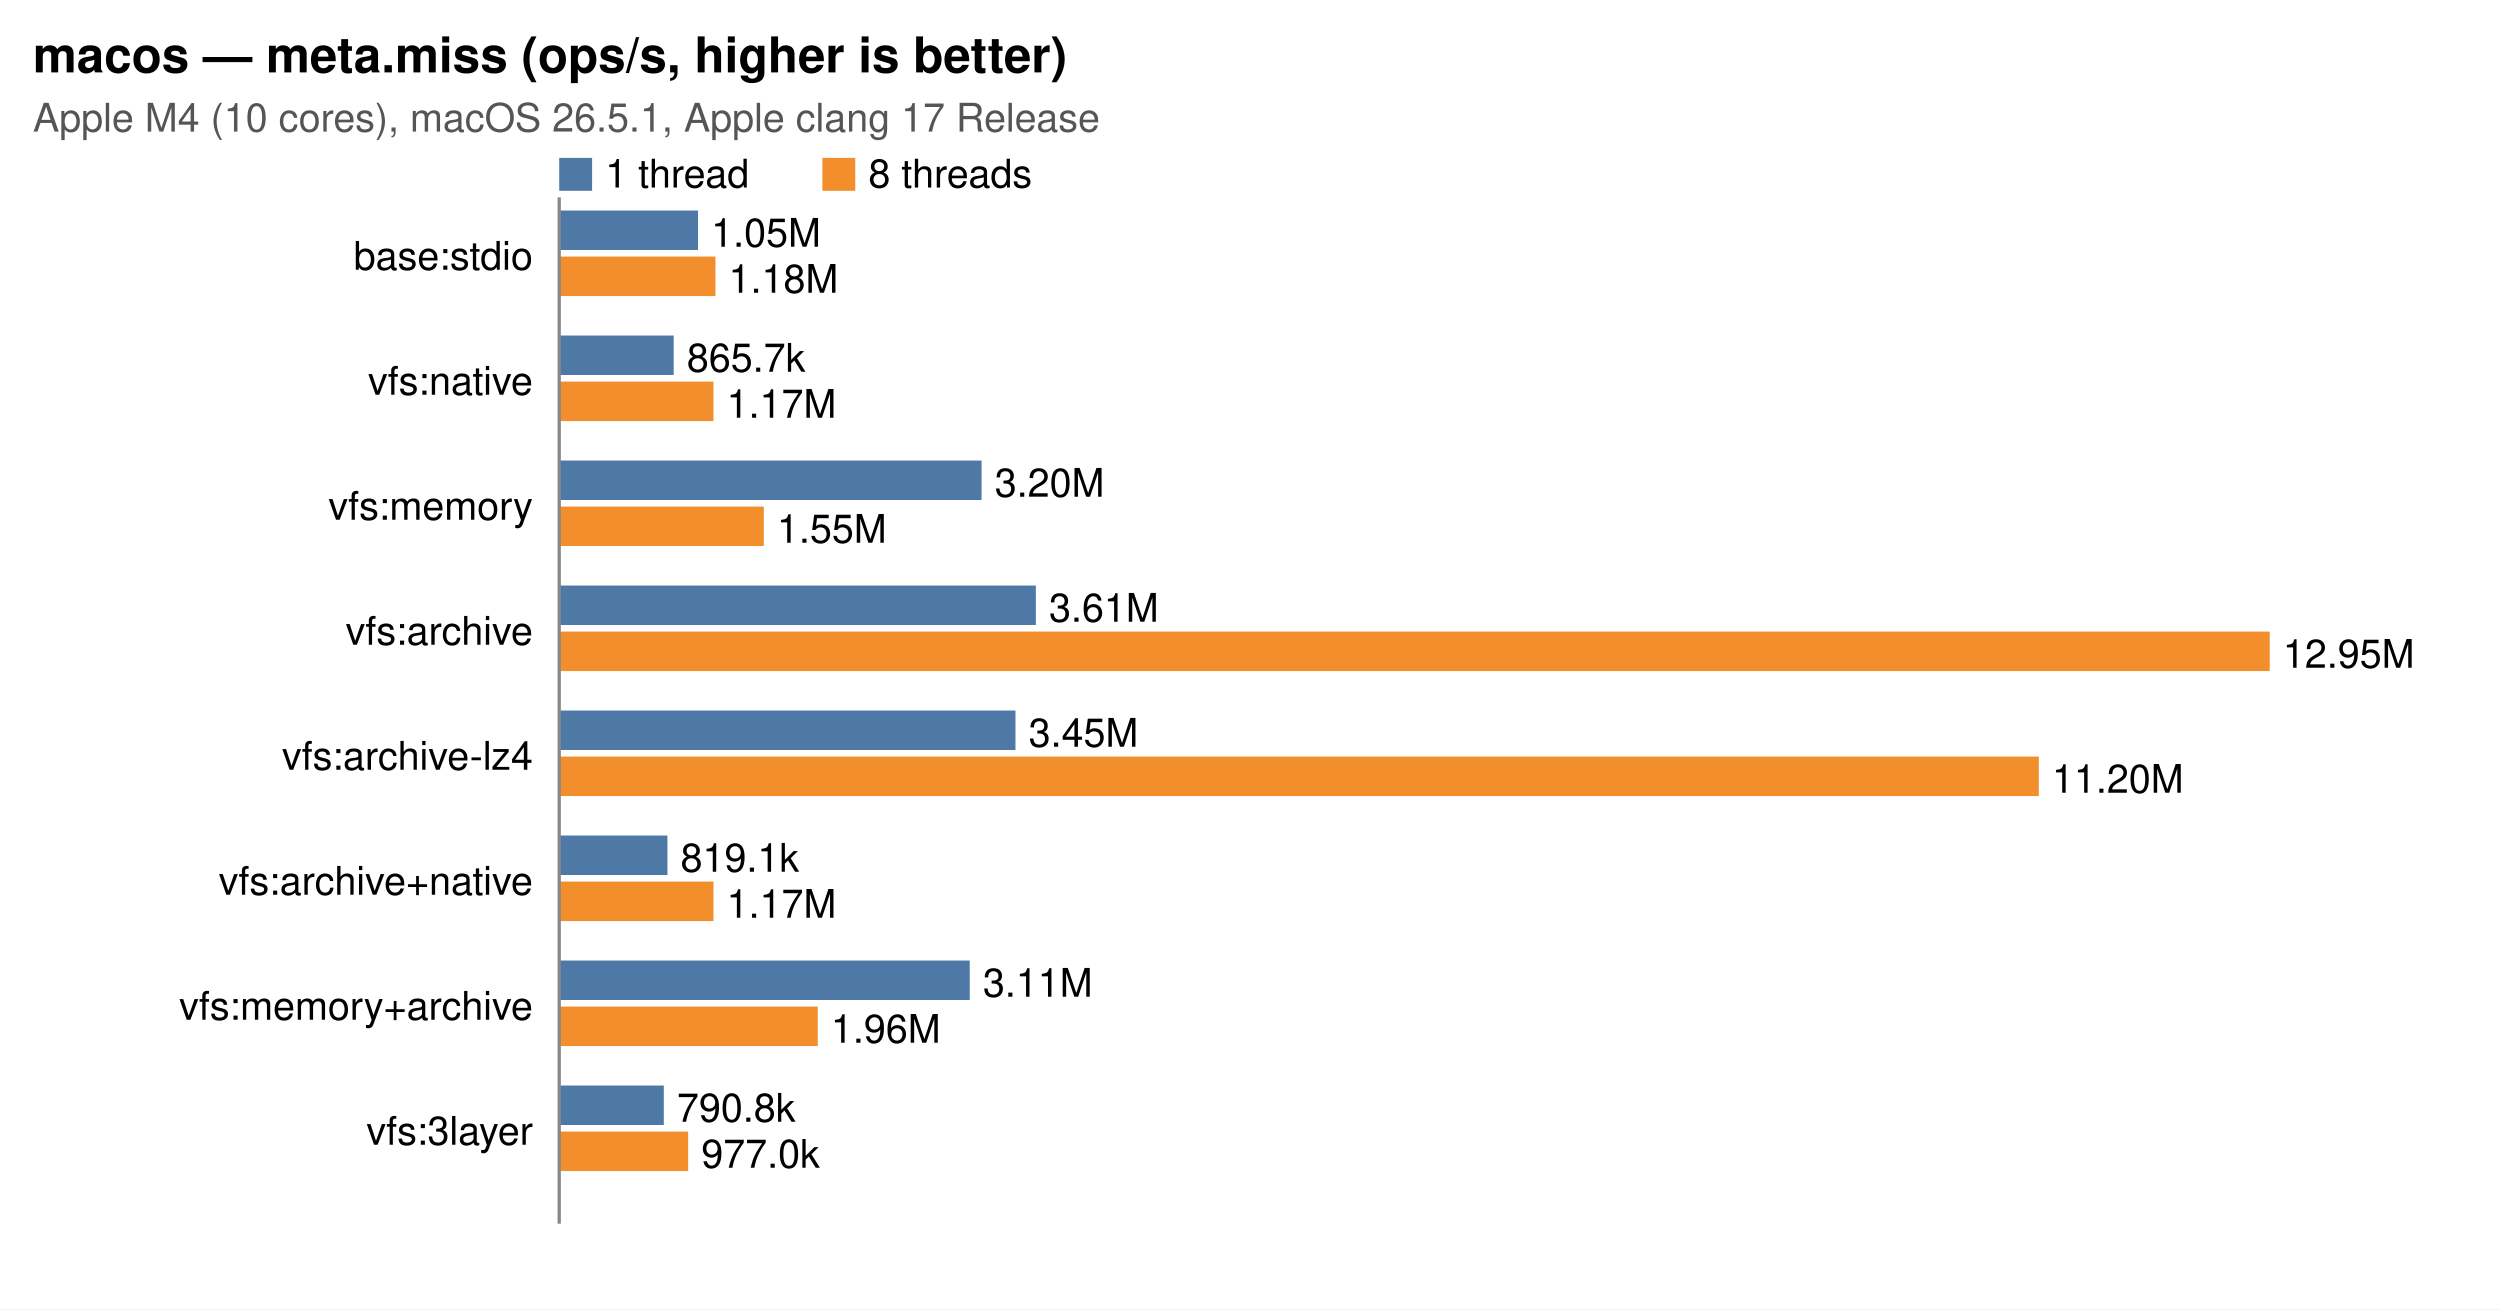
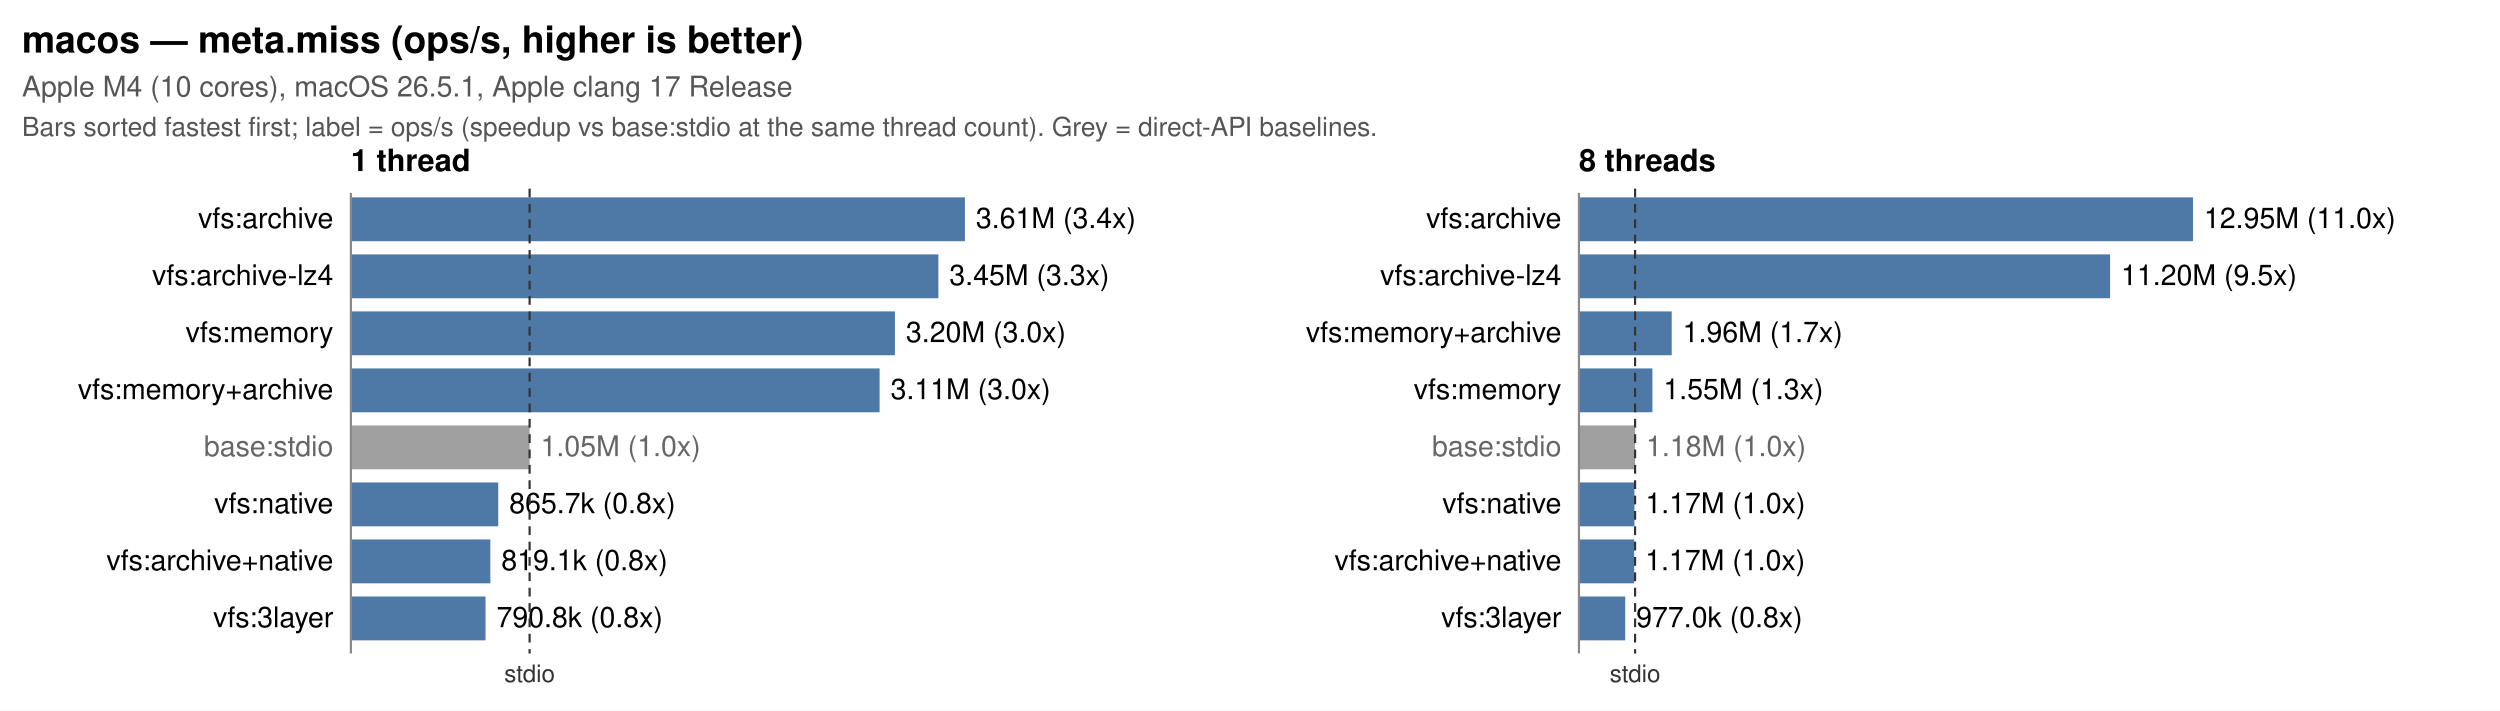
- <svg xmlns="http://www.w3.org/2000/svg" width="760" height="398" font-family="Segoe UI,Helvetica,Arial,sans-serif" font-size="12">
+ <svg xmlns="http://www.w3.org/2000/svg" width="1140" height="324" font-family="Segoe UI,Helvetica,Arial,sans-serif" font-size="13">
  <rect width="100%" height="100%" fill="white" />
-   <text x="10" y="22" font-size="15" font-weight="bold">macos — meta.miss (ops/s, higher is better)</text>
-   <text x="10" y="40" fill="#555">Apple M4 (10 cores), macOS 26.5.1, Apple clang 17 Release</text>
-   <rect x="170" y="48" width="10" height="10" fill="#4e79a7" />
-   <text x="184" y="57">1 thread</text>
-   <rect x="250" y="48" width="10" height="10" fill="#f28e2b" />
-   <text x="264" y="57">8 threads</text>
-   <text x="162" y="82" text-anchor="end">base:stdio</text>
-   <rect x="170" y="64" width="42.2" height="12" fill="#4e79a7" />
-   <text x="216.2" y="75">1.05M</text>
-   <rect x="170" y="78" width="47.5" height="12" fill="#f28e2b" />
-   <text x="221.5" y="89">1.18M</text>
-   <text x="162" y="120" text-anchor="end">vfs:native</text>
-   <rect x="170" y="102" width="34.8" height="12" fill="#4e79a7" />
-   <text x="208.8" y="113">865.7k</text>
-   <rect x="170" y="116" width="46.9" height="12" fill="#f28e2b" />
-   <text x="220.9" y="127">1.17M</text>
-   <text x="162" y="158" text-anchor="end">vfs:memory</text>
-   <rect x="170" y="140" width="128.4" height="12" fill="#4e79a7" />
-   <text x="302.4" y="151">3.20M</text>
-   <rect x="170" y="154" width="62.2" height="12" fill="#f28e2b" />
-   <text x="236.2" y="165">1.55M</text>
-   <text x="162" y="196" text-anchor="end">vfs:archive</text>
-   <rect x="170" y="178" width="144.9" height="12" fill="#4e79a7" />
-   <text x="318.9" y="189">3.61M</text>
-   <rect x="170" y="192" width="520.0" height="12" fill="#f28e2b" />
-   <text x="694.0" y="203">12.95M</text>
-   <text x="162" y="234" text-anchor="end">vfs:archive-lz4</text>
-   <rect x="170" y="216" width="138.7" height="12" fill="#4e79a7" />
-   <text x="312.7" y="227">3.45M</text>
-   <rect x="170" y="230" width="449.8" height="12" fill="#f28e2b" />
-   <text x="623.8" y="241">11.20M</text>
-   <text x="162" y="272" text-anchor="end">vfs:archive+native</text>
-   <rect x="170" y="254" width="32.9" height="12" fill="#4e79a7" />
-   <text x="206.9" y="265">819.1k</text>
-   <rect x="170" y="268" width="46.9" height="12" fill="#f28e2b" />
-   <text x="220.9" y="279">1.17M</text>
-   <text x="162" y="310" text-anchor="end">vfs:memory+archive</text>
-   <rect x="170" y="292" width="124.8" height="12" fill="#4e79a7" />
-   <text x="298.8" y="303">3.11M</text>
-   <rect x="170" y="306" width="78.6" height="12" fill="#f28e2b" />
-   <text x="252.6" y="317">1.96M</text>
-   <text x="162" y="348" text-anchor="end">vfs:3layer</text>
-   <rect x="170" y="330" width="31.8" height="12" fill="#4e79a7" />
-   <text x="205.8" y="341">790.8k</text>
-   <rect x="170" y="344" width="39.2" height="12" fill="#f28e2b" />
-   <text x="213.2" y="355">977.0k</text>
-   <line x1="170" y1="60" x2="170" y2="372" stroke="#888" />
+   <text x="10" y="24" font-size="17" font-weight="bold">macos — meta.miss (ops/s, higher is better)</text>
+   <text x="10" y="44" fill="#555">Apple M4 (10 cores), macOS 26.5.1, Apple clang 17 Release</text>
+   <text x="10" y="62" font-size="12" fill="#555">Bars sorted fastest first; label = ops/s (speedup vs base:stdio at the same thread count). Grey = direct-API baselines.</text>
+   <text x="160" y="78" font-size="14" font-weight="bold">1 thread</text>
+   <text x="152" y="104" text-anchor="end">vfs:archive</text>
+   <rect x="160" y="90" width="280.0" height="20" fill="#4e79a7" />
+   <text x="445.0" y="104">3.61M  (3.4x)</text>
+   <text x="152" y="130" text-anchor="end">vfs:archive-lz4</text>
+   <rect x="160" y="116" width="267.9" height="20" fill="#4e79a7" />
+   <text x="432.9" y="130">3.45M  (3.3x)</text>
+   <text x="152" y="156" text-anchor="end">vfs:memory</text>
+   <rect x="160" y="142" width="248.1" height="20" fill="#4e79a7" />
+   <text x="413.1" y="156">3.20M  (3.0x)</text>
+   <text x="152" y="182" text-anchor="end">vfs:memory+archive</text>
+   <rect x="160" y="168" width="241.1" height="20" fill="#4e79a7" />
+   <text x="406.1" y="182">3.11M  (3.0x)</text>
+   <text x="152" y="208" text-anchor="end" fill="#666">base:stdio</text>
+   <rect x="160" y="194" width="81.5" height="20" fill="#a0a0a0" />
+   <text x="246.5" y="208" fill="#666">1.05M  (1.0x)</text>
+   <text x="152" y="234" text-anchor="end">vfs:native</text>
+   <rect x="160" y="220" width="67.2" height="20" fill="#4e79a7" />
+   <text x="232.2" y="234">865.7k  (0.8x)</text>
+   <text x="152" y="260" text-anchor="end">vfs:archive+native</text>
+   <rect x="160" y="246" width="63.6" height="20" fill="#4e79a7" />
+   <text x="228.6" y="260">819.1k  (0.8x)</text>
+   <text x="152" y="286" text-anchor="end">vfs:3layer</text>
+   <rect x="160" y="272" width="61.4" height="20" fill="#4e79a7" />
+   <text x="226.4" y="286">790.8k  (0.8x)</text>
+   <line x1="160" y1="88" x2="160" y2="298" stroke="#888" />
+   <line x1="241.5" y1="86" x2="241.5" y2="298" stroke="#333" stroke-dasharray="4,3" />
+   <text x="241.5" y="311" font-size="11" fill="#333" text-anchor="middle">stdio</text>
+   <text x="720" y="78" font-size="14" font-weight="bold">8 threads</text>
+   <text x="712" y="104" text-anchor="end">vfs:archive</text>
+   <rect x="720" y="90" width="280.0" height="20" fill="#4e79a7" />
+   <text x="1005.0" y="104">12.95M  (11.0x)</text>
+   <text x="712" y="130" text-anchor="end">vfs:archive-lz4</text>
+   <rect x="720" y="116" width="242.2" height="20" fill="#4e79a7" />
+   <text x="967.2" y="130">11.20M  (9.5x)</text>
+   <text x="712" y="156" text-anchor="end">vfs:memory+archive</text>
+   <rect x="720" y="142" width="42.3" height="20" fill="#4e79a7" />
+   <text x="767.3" y="156">1.96M  (1.7x)</text>
+   <text x="712" y="182" text-anchor="end">vfs:memory</text>
+   <rect x="720" y="168" width="33.5" height="20" fill="#4e79a7" />
+   <text x="758.5" y="182">1.55M  (1.3x)</text>
+   <text x="712" y="208" text-anchor="end" fill="#666">base:stdio</text>
+   <rect x="720" y="194" width="25.6" height="20" fill="#a0a0a0" />
+   <text x="750.6" y="208" fill="#666">1.18M  (1.0x)</text>
+   <text x="712" y="234" text-anchor="end">vfs:native</text>
+   <rect x="720" y="220" width="25.3" height="20" fill="#4e79a7" />
+   <text x="750.3" y="234">1.17M  (1.0x)</text>
+   <text x="712" y="260" text-anchor="end">vfs:archive+native</text>
+   <rect x="720" y="246" width="25.2" height="20" fill="#4e79a7" />
+   <text x="750.2" y="260">1.17M  (1.0x)</text>
+   <text x="712" y="286" text-anchor="end">vfs:3layer</text>
+   <rect x="720" y="272" width="21.1" height="20" fill="#4e79a7" />
+   <text x="746.1" y="286">977.0k  (0.8x)</text>
+   <line x1="720" y1="88" x2="720" y2="298" stroke="#888" />
+   <line x1="745.6" y1="86" x2="745.6" y2="298" stroke="#333" stroke-dasharray="4,3" />
+   <text x="745.6" y="311" font-size="11" fill="#333" text-anchor="middle">stdio</text>
</svg>
